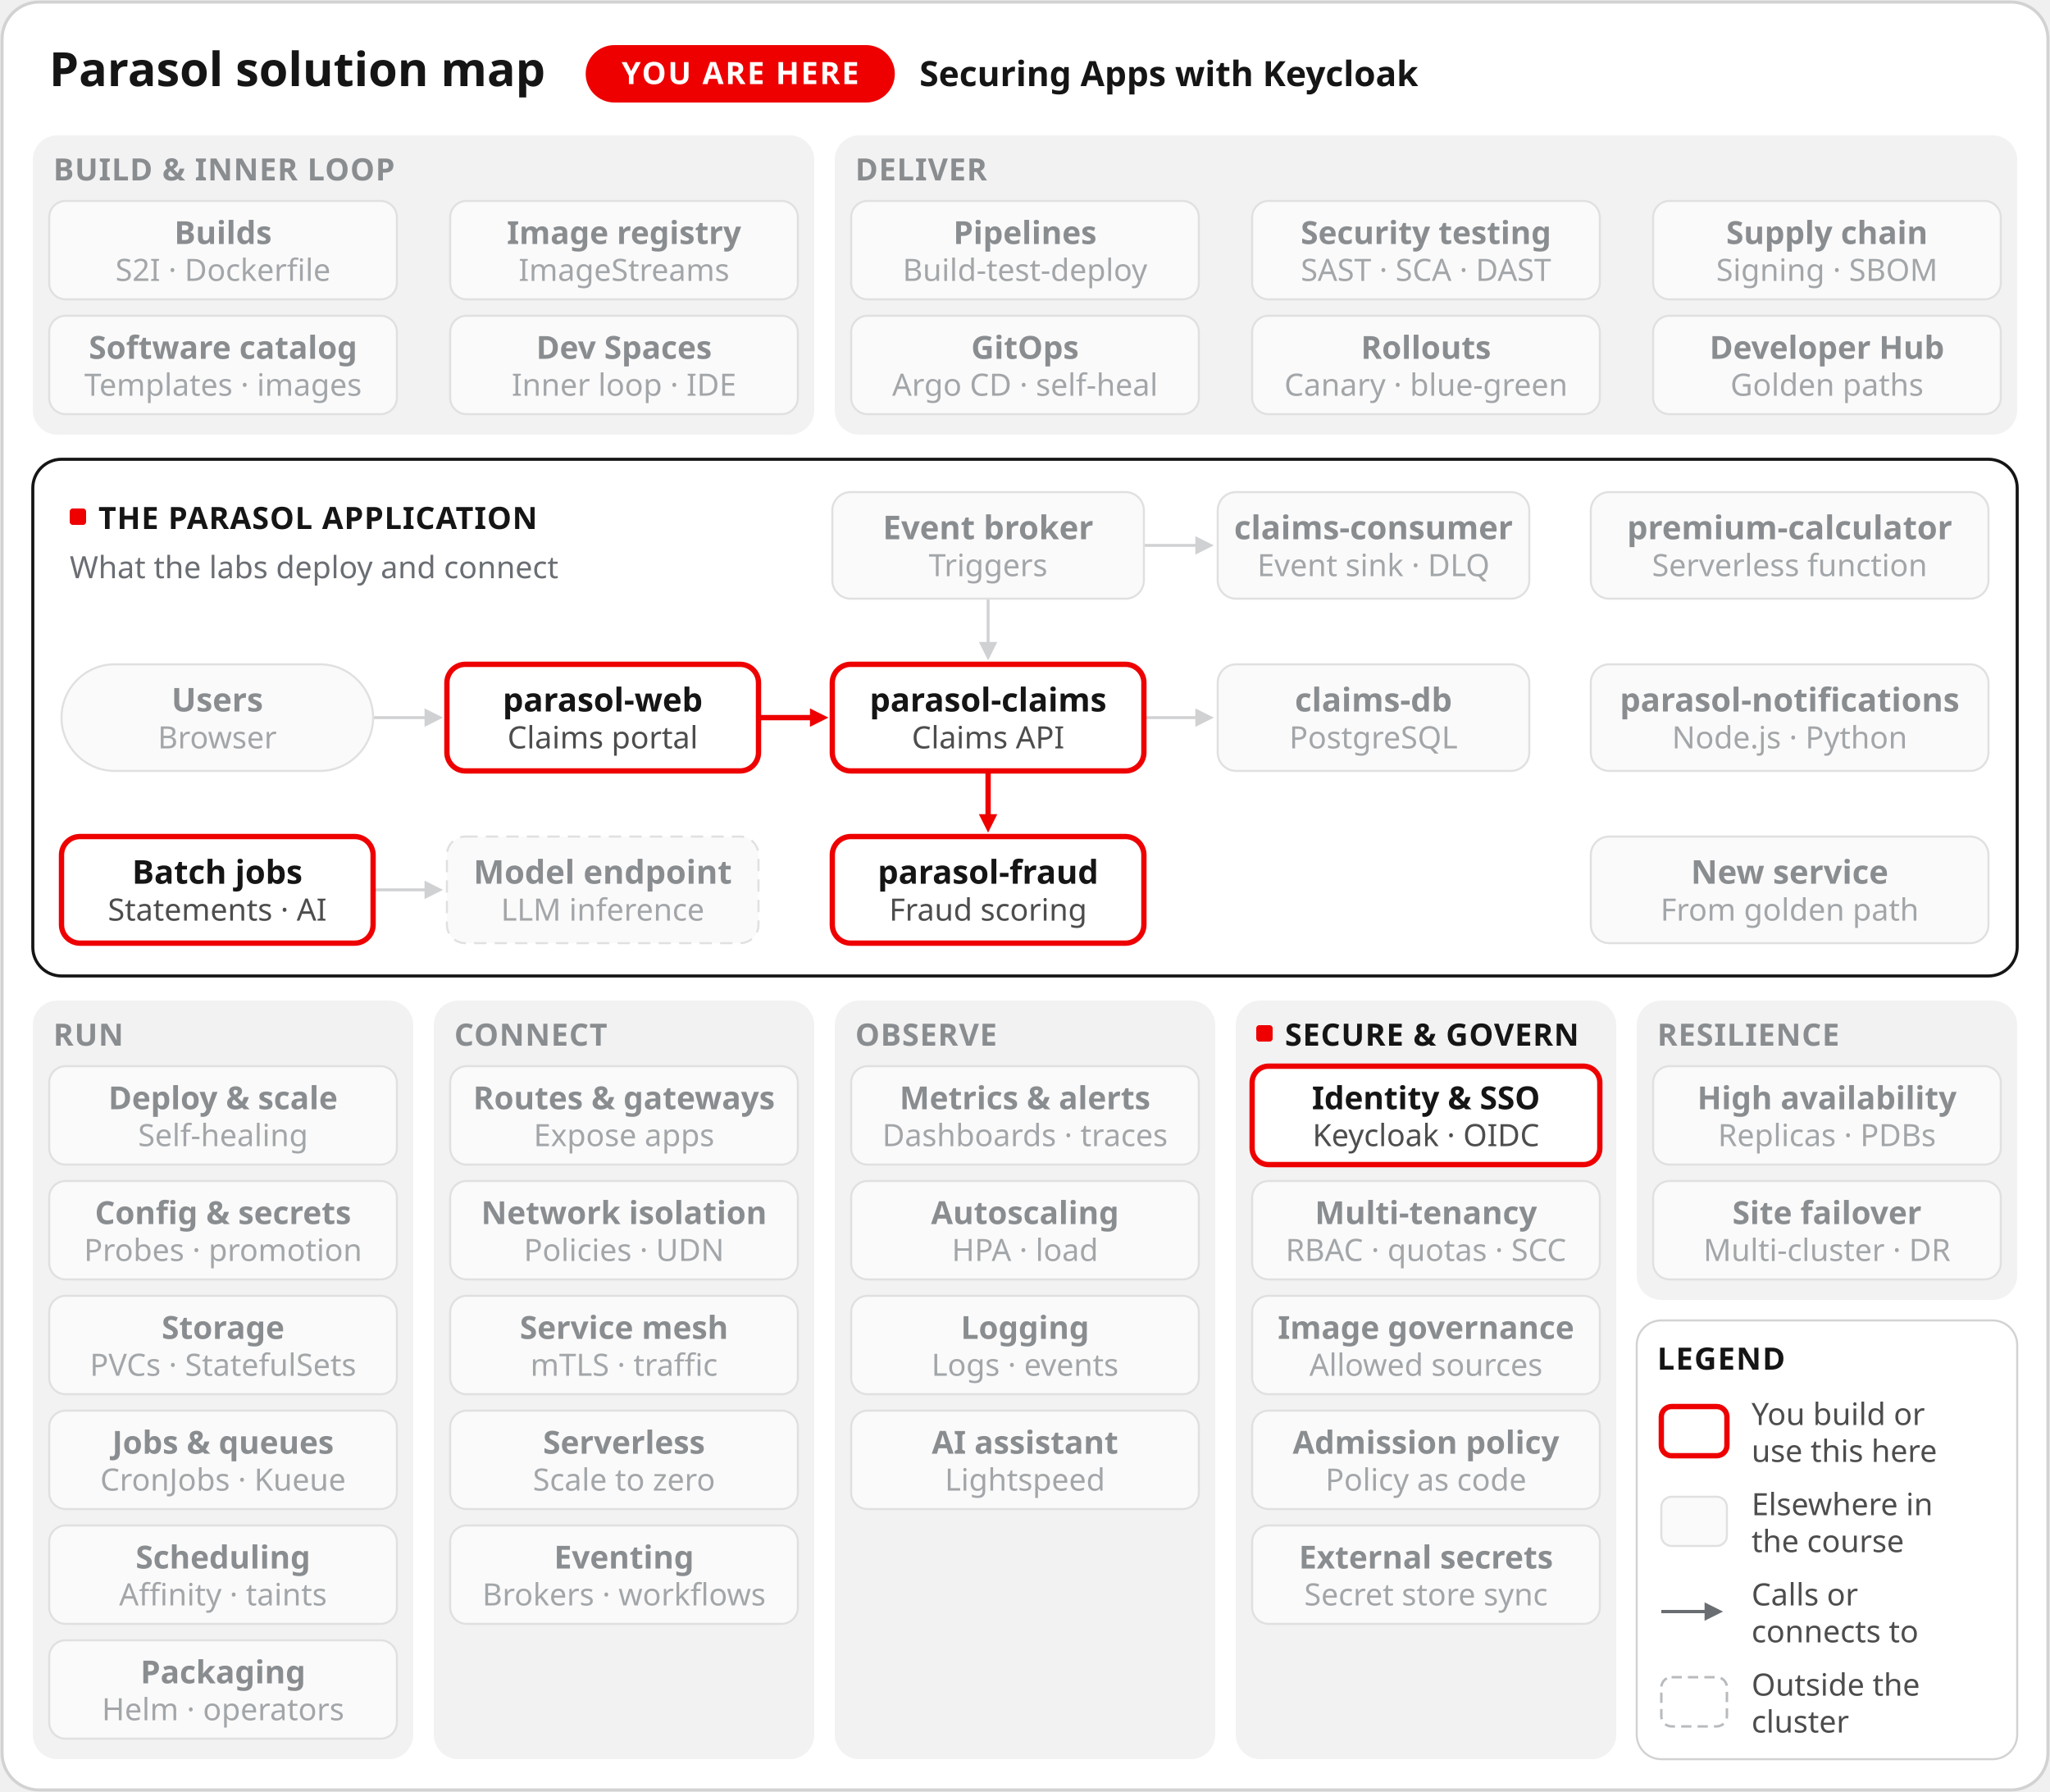
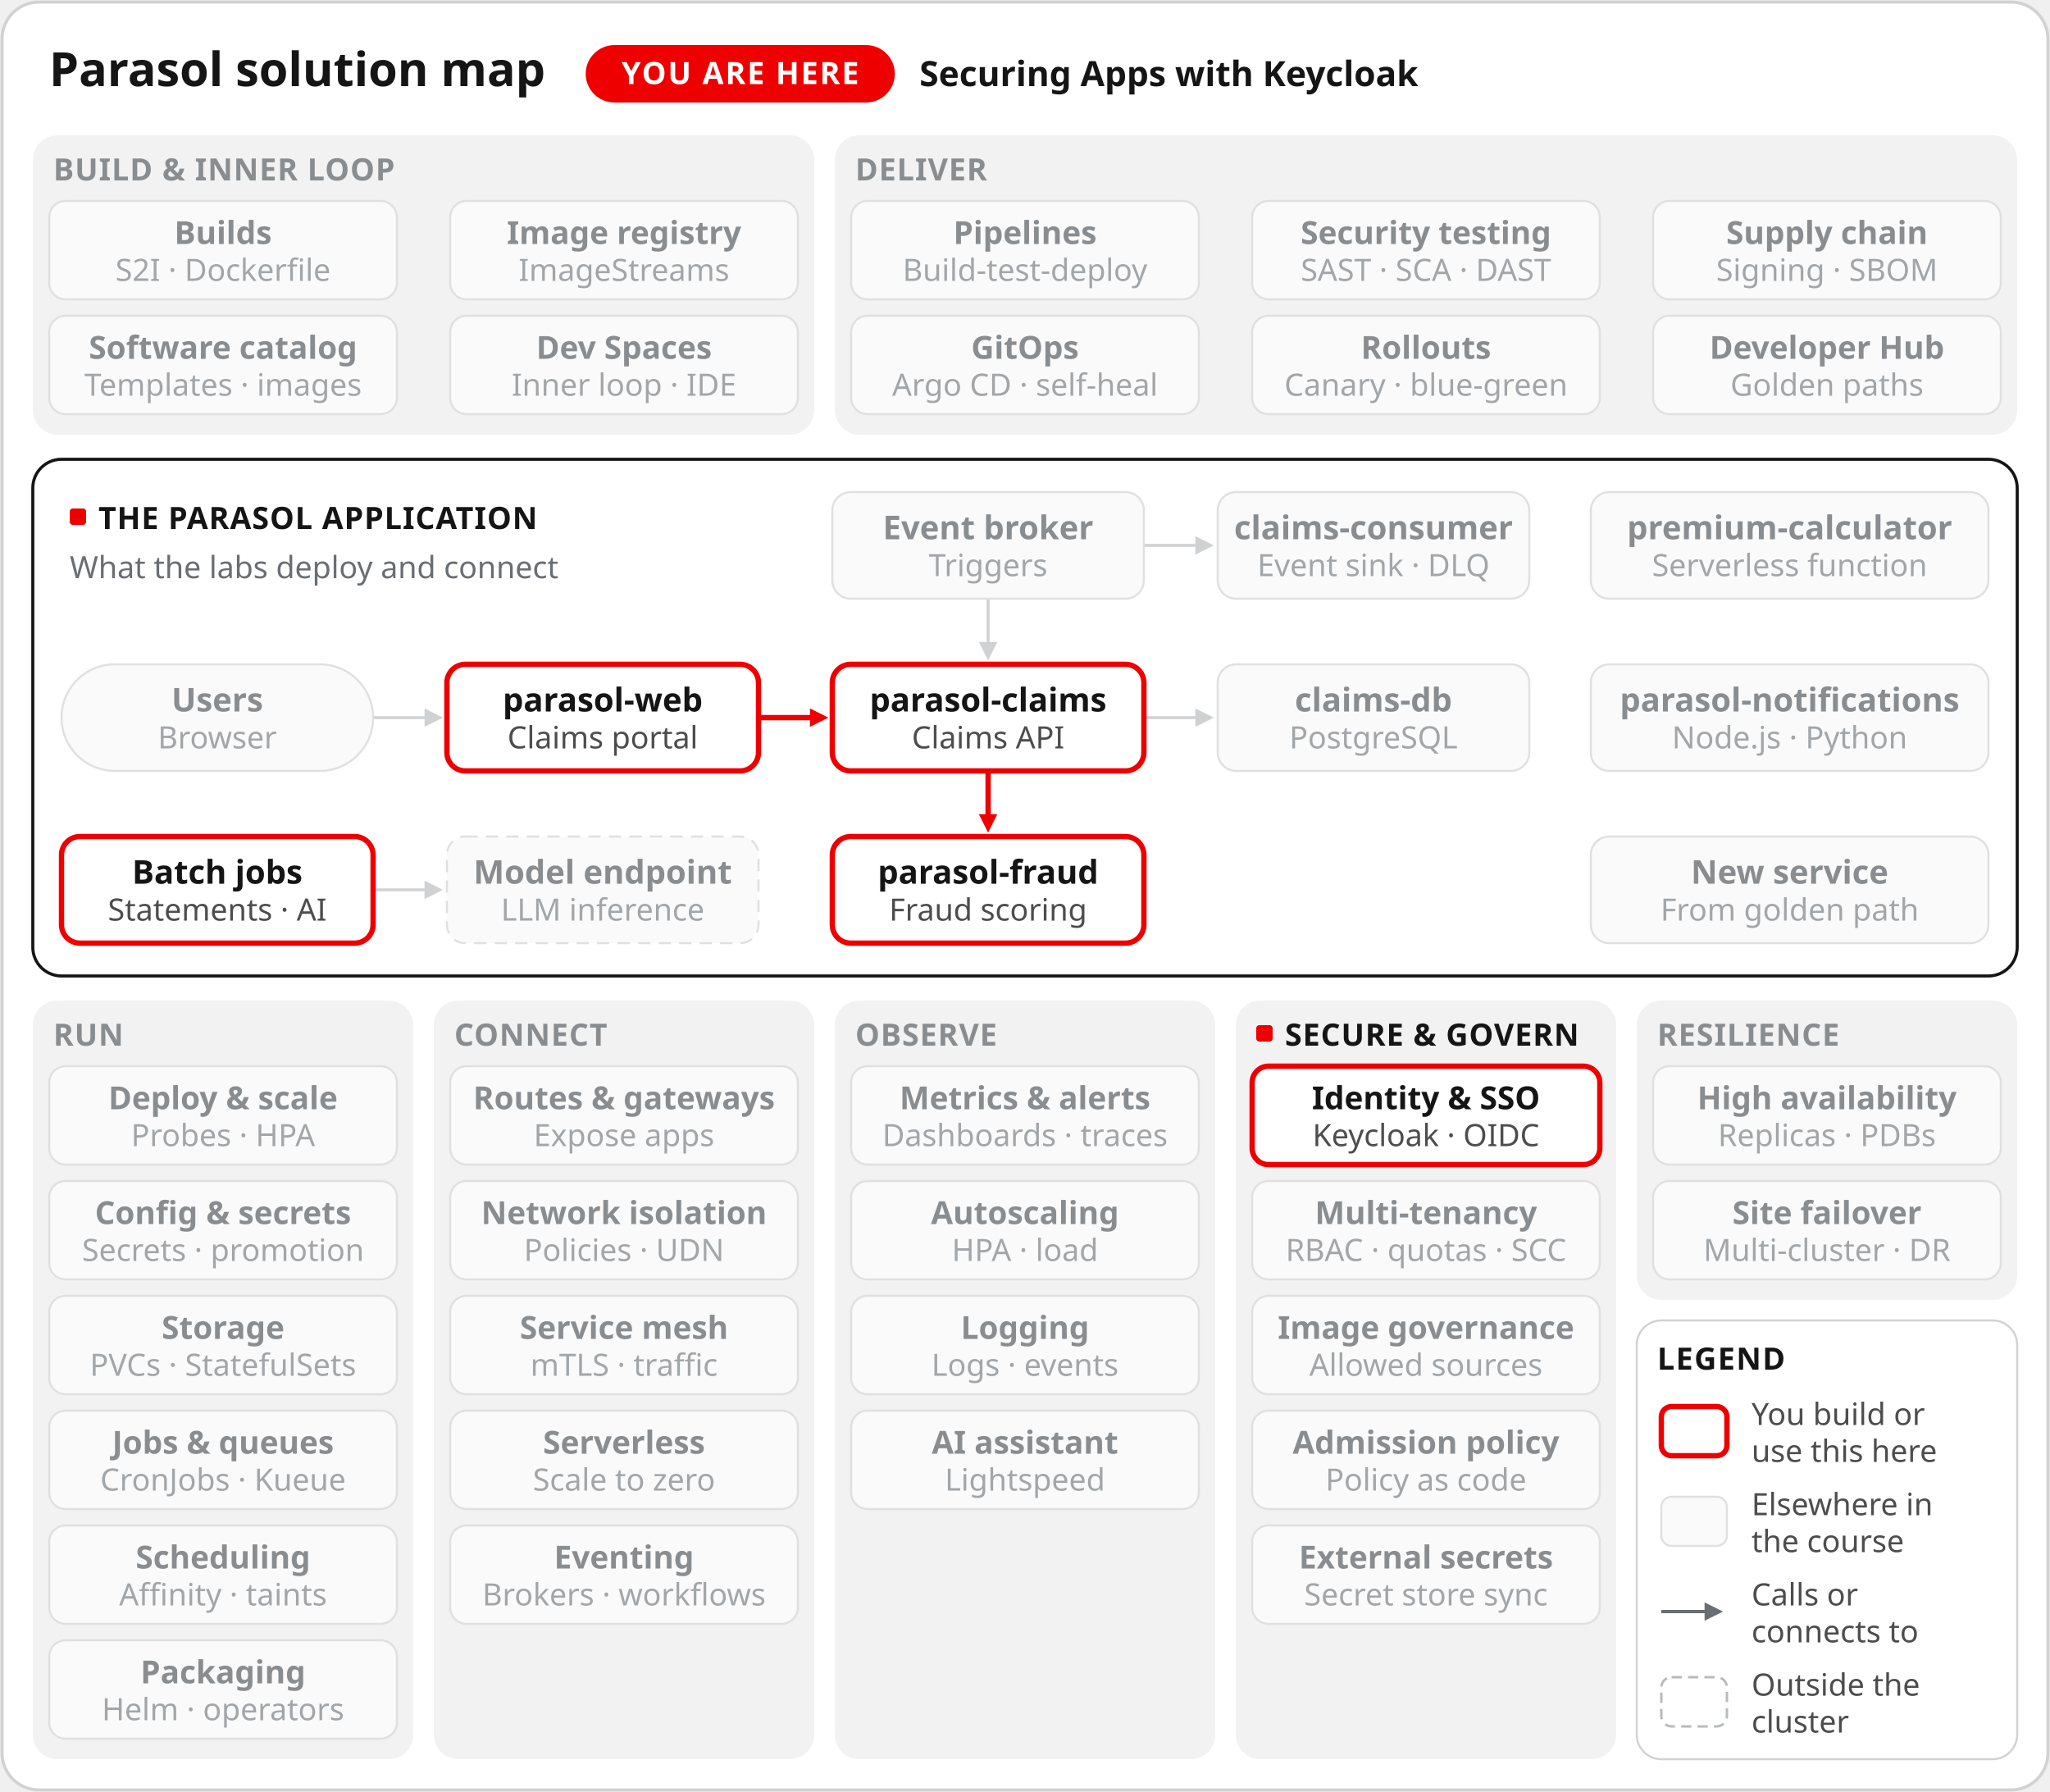
<svg xmlns="http://www.w3.org/2000/svg" width="1000" height="874" viewBox="0 0 1000 874" role="img" aria-labelledby="sm-title sm-desc">
  <defs>
    <marker id="a-norm" viewBox="0 0 10 10" refX="1" refY="5" markerWidth="9" markerHeight="9" markerUnits="userSpaceOnUse" orient="auto">
      <path d="M0,0 L10,5 L0,10 z" fill="#6A6E73" />
    </marker>
    <marker id="a-hi" viewBox="0 0 10 10" refX="1" refY="5" markerWidth="9" markerHeight="9" markerUnits="userSpaceOnUse" orient="auto">
      <path d="M0,0 L10,5 L0,10 z" fill="#EE0000" />
    </marker>
    <marker id="a-dim" viewBox="0 0 10 10" refX="1" refY="5" markerWidth="9" markerHeight="9" markerUnits="userSpaceOnUse" orient="auto">
      <path d="M0,0 L10,5 L0,10 z" fill="#CFD1D3" />
    </marker>
  </defs>
  <rect x="1" y="1" width="998" height="872" rx="18" fill="#FFFFFF" stroke="#D2D2D2" stroke-width="1.5" />
  <text x="24.0" y="42.0" font-family="'Red Hat Display','Red Hat Text',sans-serif" font-size="23" font-weight="700" fill="#151515" text-anchor="start">Parasol solution map</text>
  <rect x="285.7" y="22" width="150.8" height="28" rx="14" fill="#EE0000" />
  <text x="361.1" y="41.0" font-family="'Red Hat Text','Red Hat Display',sans-serif" font-size="15" font-weight="700" fill="#FFFFFF" text-anchor="middle" letter-spacing="0.8">YOU ARE HERE</text>
  <text x="448.5" y="42.0" font-family="'Red Hat Text','Red Hat Display',sans-serif" font-size="17" font-weight="600" fill="#151515" text-anchor="start">Securing Apps with Keycloak</text>
  <rect x="16.0" y="66" width="381.2" height="146" rx="12" fill="#F2F2F2" />
  <text x="26.0" y="88.0" font-family="'Red Hat Text','Red Hat Display',sans-serif" font-size="15" font-weight="700" fill="#8A8D90" text-anchor="start" letter-spacing="0.4">BUILD &amp; INNER LOOP</text>
  <rect x="24.0" y="98.0" width="169.6" height="48" rx="8" fill="#FAFAFA" stroke="#E0E0E0" stroke-width="1.0" />
  <text x="108.8" y="119.0" font-family="'Red Hat Text','Red Hat Display',sans-serif" font-size="15.5" font-weight="600" fill="#8A8D90" text-anchor="middle">Builds</text>
  <text x="108.8" y="137.0" font-family="'Red Hat Text','Red Hat Display',sans-serif" font-size="15" font-weight="400" fill="#A3A6A9" text-anchor="middle">S2I · Dockerfile</text>
  <rect x="219.6" y="98.0" width="169.6" height="48" rx="8" fill="#FAFAFA" stroke="#E0E0E0" stroke-width="1.0" />
  <text x="304.4" y="119.0" font-family="'Red Hat Text','Red Hat Display',sans-serif" font-size="15.5" font-weight="600" fill="#8A8D90" text-anchor="middle">Image registry</text>
  <text x="304.4" y="137.0" font-family="'Red Hat Text','Red Hat Display',sans-serif" font-size="15" font-weight="400" fill="#A3A6A9" text-anchor="middle">ImageStreams</text>
  <rect x="24.0" y="154.0" width="169.6" height="48" rx="8" fill="#FAFAFA" stroke="#E0E0E0" stroke-width="1.0" />
  <text x="108.8" y="175.0" font-family="'Red Hat Text','Red Hat Display',sans-serif" font-size="15.5" font-weight="600" fill="#8A8D90" text-anchor="middle">Software catalog</text>
  <text x="108.8" y="193.0" font-family="'Red Hat Text','Red Hat Display',sans-serif" font-size="15" font-weight="400" fill="#A3A6A9" text-anchor="middle">Templates · images</text>
  <rect x="219.6" y="154.0" width="169.6" height="48" rx="8" fill="#FAFAFA" stroke="#E0E0E0" stroke-width="1.0" />
  <text x="304.4" y="175.0" font-family="'Red Hat Text','Red Hat Display',sans-serif" font-size="15.5" font-weight="600" fill="#8A8D90" text-anchor="middle">Dev Spaces</text>
  <text x="304.4" y="193.0" font-family="'Red Hat Text','Red Hat Display',sans-serif" font-size="15" font-weight="400" fill="#A3A6A9" text-anchor="middle">Inner loop · IDE</text>
  <rect x="407.2" y="66" width="576.8" height="146" rx="12" fill="#F2F2F2" />
  <text x="417.2" y="88.0" font-family="'Red Hat Text','Red Hat Display',sans-serif" font-size="15" font-weight="700" fill="#8A8D90" text-anchor="start" letter-spacing="0.4">DELIVER</text>
  <rect x="415.2" y="98.0" width="169.6" height="48" rx="8" fill="#FAFAFA" stroke="#E0E0E0" stroke-width="1.0" />
  <text x="500.0" y="119.0" font-family="'Red Hat Text','Red Hat Display',sans-serif" font-size="15.5" font-weight="600" fill="#8A8D90" text-anchor="middle">Pipelines</text>
  <text x="500.0" y="137.0" font-family="'Red Hat Text','Red Hat Display',sans-serif" font-size="15" font-weight="400" fill="#A3A6A9" text-anchor="middle">Build-test-deploy</text>
  <rect x="610.8" y="98.0" width="169.6" height="48" rx="8" fill="#FAFAFA" stroke="#E0E0E0" stroke-width="1.0" />
  <text x="695.6" y="119.0" font-family="'Red Hat Text','Red Hat Display',sans-serif" font-size="15.5" font-weight="600" fill="#8A8D90" text-anchor="middle">Security testing</text>
  <text x="695.6" y="137.0" font-family="'Red Hat Text','Red Hat Display',sans-serif" font-size="15" font-weight="400" fill="#A3A6A9" text-anchor="middle">SAST · SCA · DAST</text>
  <rect x="806.4" y="98.0" width="169.6" height="48" rx="8" fill="#FAFAFA" stroke="#E0E0E0" stroke-width="1.0" />
  <text x="891.2" y="119.0" font-family="'Red Hat Text','Red Hat Display',sans-serif" font-size="15.5" font-weight="600" fill="#8A8D90" text-anchor="middle">Supply chain</text>
  <text x="891.2" y="137.0" font-family="'Red Hat Text','Red Hat Display',sans-serif" font-size="15" font-weight="400" fill="#A3A6A9" text-anchor="middle">Signing · SBOM</text>
  <rect x="415.2" y="154.0" width="169.6" height="48" rx="8" fill="#FAFAFA" stroke="#E0E0E0" stroke-width="1.0" />
  <text x="500.0" y="175.0" font-family="'Red Hat Text','Red Hat Display',sans-serif" font-size="15.5" font-weight="600" fill="#8A8D90" text-anchor="middle">GitOps</text>
  <text x="500.0" y="193.0" font-family="'Red Hat Text','Red Hat Display',sans-serif" font-size="15" font-weight="400" fill="#A3A6A9" text-anchor="middle">Argo CD · self-heal</text>
  <rect x="610.8" y="154.0" width="169.6" height="48" rx="8" fill="#FAFAFA" stroke="#E0E0E0" stroke-width="1.0" />
  <text x="695.6" y="175.0" font-family="'Red Hat Text','Red Hat Display',sans-serif" font-size="15.5" font-weight="600" fill="#8A8D90" text-anchor="middle">Rollouts</text>
  <text x="695.6" y="193.0" font-family="'Red Hat Text','Red Hat Display',sans-serif" font-size="15" font-weight="400" fill="#A3A6A9" text-anchor="middle">Canary · blue-green</text>
  <rect x="806.4" y="154.0" width="169.6" height="48" rx="8" fill="#FAFAFA" stroke="#E0E0E0" stroke-width="1.0" />
  <text x="891.2" y="175.0" font-family="'Red Hat Text','Red Hat Display',sans-serif" font-size="15.5" font-weight="600" fill="#8A8D90" text-anchor="middle">Developer Hub</text>
  <text x="891.2" y="193.0" font-family="'Red Hat Text','Red Hat Display',sans-serif" font-size="15" font-weight="400" fill="#A3A6A9" text-anchor="middle">Golden paths</text>
  <rect x="16.0" y="488" width="185.6" height="370" rx="12" fill="#F2F2F2" />
  <text x="26.0" y="510.0" font-family="'Red Hat Text','Red Hat Display',sans-serif" font-size="15" font-weight="700" fill="#8A8D90" text-anchor="start" letter-spacing="0.4">RUN</text>
  <rect x="24.0" y="520.0" width="169.6" height="48" rx="8" fill="#FAFAFA" stroke="#E0E0E0" stroke-width="1.0" />
  <text x="108.8" y="541.0" font-family="'Red Hat Text','Red Hat Display',sans-serif" font-size="15.5" font-weight="600" fill="#8A8D90" text-anchor="middle">Deploy &amp; scale</text>
-   <text x="108.8" y="559.0" font-family="'Red Hat Text','Red Hat Display',sans-serif" font-size="15" font-weight="400" fill="#A3A6A9" text-anchor="middle">Self-healing</text>
+   <text x="108.8" y="559.0" font-family="'Red Hat Text','Red Hat Display',sans-serif" font-size="15" font-weight="400" fill="#A3A6A9" text-anchor="middle">Probes · HPA</text>
  <rect x="24.0" y="576.0" width="169.6" height="48" rx="8" fill="#FAFAFA" stroke="#E0E0E0" stroke-width="1.0" />
  <text x="108.8" y="597.0" font-family="'Red Hat Text','Red Hat Display',sans-serif" font-size="15.5" font-weight="600" fill="#8A8D90" text-anchor="middle">Config &amp; secrets</text>
-   <text x="108.8" y="615.0" font-family="'Red Hat Text','Red Hat Display',sans-serif" font-size="15" font-weight="400" fill="#A3A6A9" text-anchor="middle">Probes · promotion</text>
+   <text x="108.8" y="615.0" font-family="'Red Hat Text','Red Hat Display',sans-serif" font-size="15" font-weight="400" fill="#A3A6A9" text-anchor="middle">Secrets · promotion</text>
  <rect x="24.0" y="632.0" width="169.6" height="48" rx="8" fill="#FAFAFA" stroke="#E0E0E0" stroke-width="1.0" />
  <text x="108.8" y="653.0" font-family="'Red Hat Text','Red Hat Display',sans-serif" font-size="15.5" font-weight="600" fill="#8A8D90" text-anchor="middle">Storage</text>
  <text x="108.8" y="671.0" font-family="'Red Hat Text','Red Hat Display',sans-serif" font-size="15" font-weight="400" fill="#A3A6A9" text-anchor="middle">PVCs · StatefulSets</text>
  <rect x="24.0" y="688.0" width="169.6" height="48" rx="8" fill="#FAFAFA" stroke="#E0E0E0" stroke-width="1.0" />
  <text x="108.8" y="709.0" font-family="'Red Hat Text','Red Hat Display',sans-serif" font-size="15.5" font-weight="600" fill="#8A8D90" text-anchor="middle">Jobs &amp; queues</text>
  <text x="108.8" y="727.0" font-family="'Red Hat Text','Red Hat Display',sans-serif" font-size="15" font-weight="400" fill="#A3A6A9" text-anchor="middle">CronJobs · Kueue</text>
  <rect x="24.0" y="744.0" width="169.6" height="48" rx="8" fill="#FAFAFA" stroke="#E0E0E0" stroke-width="1.0" />
  <text x="108.8" y="765.0" font-family="'Red Hat Text','Red Hat Display',sans-serif" font-size="15.5" font-weight="600" fill="#8A8D90" text-anchor="middle">Scheduling</text>
  <text x="108.8" y="783.0" font-family="'Red Hat Text','Red Hat Display',sans-serif" font-size="15" font-weight="400" fill="#A3A6A9" text-anchor="middle">Affinity · taints</text>
  <rect x="24.0" y="800.0" width="169.6" height="48" rx="8" fill="#FAFAFA" stroke="#E0E0E0" stroke-width="1.0" />
  <text x="108.8" y="821.0" font-family="'Red Hat Text','Red Hat Display',sans-serif" font-size="15.5" font-weight="600" fill="#8A8D90" text-anchor="middle">Packaging</text>
  <text x="108.8" y="839.0" font-family="'Red Hat Text','Red Hat Display',sans-serif" font-size="15" font-weight="400" fill="#A3A6A9" text-anchor="middle">Helm · operators</text>
  <rect x="211.6" y="488" width="185.6" height="370" rx="12" fill="#F2F2F2" />
  <text x="221.6" y="510.0" font-family="'Red Hat Text','Red Hat Display',sans-serif" font-size="15" font-weight="700" fill="#8A8D90" text-anchor="start" letter-spacing="0.4">CONNECT</text>
  <rect x="219.6" y="520.0" width="169.6" height="48" rx="8" fill="#FAFAFA" stroke="#E0E0E0" stroke-width="1.0" />
  <text x="304.4" y="541.0" font-family="'Red Hat Text','Red Hat Display',sans-serif" font-size="15.5" font-weight="600" fill="#8A8D90" text-anchor="middle">Routes &amp; gateways</text>
  <text x="304.4" y="559.0" font-family="'Red Hat Text','Red Hat Display',sans-serif" font-size="15" font-weight="400" fill="#A3A6A9" text-anchor="middle">Expose apps</text>
  <rect x="219.6" y="576.0" width="169.6" height="48" rx="8" fill="#FAFAFA" stroke="#E0E0E0" stroke-width="1.0" />
  <text x="304.4" y="597.0" font-family="'Red Hat Text','Red Hat Display',sans-serif" font-size="15.5" font-weight="600" fill="#8A8D90" text-anchor="middle">Network isolation</text>
  <text x="304.4" y="615.0" font-family="'Red Hat Text','Red Hat Display',sans-serif" font-size="15" font-weight="400" fill="#A3A6A9" text-anchor="middle">Policies · UDN</text>
  <rect x="219.6" y="632.0" width="169.6" height="48" rx="8" fill="#FAFAFA" stroke="#E0E0E0" stroke-width="1.0" />
  <text x="304.4" y="653.0" font-family="'Red Hat Text','Red Hat Display',sans-serif" font-size="15.5" font-weight="600" fill="#8A8D90" text-anchor="middle">Service mesh</text>
  <text x="304.4" y="671.0" font-family="'Red Hat Text','Red Hat Display',sans-serif" font-size="15" font-weight="400" fill="#A3A6A9" text-anchor="middle">mTLS · traffic</text>
  <rect x="219.6" y="688.0" width="169.6" height="48" rx="8" fill="#FAFAFA" stroke="#E0E0E0" stroke-width="1.0" />
  <text x="304.4" y="709.0" font-family="'Red Hat Text','Red Hat Display',sans-serif" font-size="15.5" font-weight="600" fill="#8A8D90" text-anchor="middle">Serverless</text>
  <text x="304.4" y="727.0" font-family="'Red Hat Text','Red Hat Display',sans-serif" font-size="15" font-weight="400" fill="#A3A6A9" text-anchor="middle">Scale to zero</text>
  <rect x="219.6" y="744.0" width="169.6" height="48" rx="8" fill="#FAFAFA" stroke="#E0E0E0" stroke-width="1.0" />
  <text x="304.4" y="765.0" font-family="'Red Hat Text','Red Hat Display',sans-serif" font-size="15.5" font-weight="600" fill="#8A8D90" text-anchor="middle">Eventing</text>
  <text x="304.4" y="783.0" font-family="'Red Hat Text','Red Hat Display',sans-serif" font-size="15" font-weight="400" fill="#A3A6A9" text-anchor="middle">Brokers · workflows</text>
  <rect x="407.2" y="488" width="185.6" height="370" rx="12" fill="#F2F2F2" />
  <text x="417.2" y="510.0" font-family="'Red Hat Text','Red Hat Display',sans-serif" font-size="15" font-weight="700" fill="#8A8D90" text-anchor="start" letter-spacing="0.4">OBSERVE</text>
  <rect x="415.2" y="520.0" width="169.6" height="48" rx="8" fill="#FAFAFA" stroke="#E0E0E0" stroke-width="1.0" />
  <text x="500.0" y="541.0" font-family="'Red Hat Text','Red Hat Display',sans-serif" font-size="15.5" font-weight="600" fill="#8A8D90" text-anchor="middle">Metrics &amp; alerts</text>
  <text x="500.0" y="559.0" font-family="'Red Hat Text','Red Hat Display',sans-serif" font-size="15" font-weight="400" fill="#A3A6A9" text-anchor="middle">Dashboards · traces</text>
  <rect x="415.2" y="576.0" width="169.6" height="48" rx="8" fill="#FAFAFA" stroke="#E0E0E0" stroke-width="1.0" />
  <text x="500.0" y="597.0" font-family="'Red Hat Text','Red Hat Display',sans-serif" font-size="15.5" font-weight="600" fill="#8A8D90" text-anchor="middle">Autoscaling</text>
  <text x="500.0" y="615.0" font-family="'Red Hat Text','Red Hat Display',sans-serif" font-size="15" font-weight="400" fill="#A3A6A9" text-anchor="middle">HPA · load</text>
  <rect x="415.2" y="632.0" width="169.6" height="48" rx="8" fill="#FAFAFA" stroke="#E0E0E0" stroke-width="1.0" />
  <text x="500.0" y="653.0" font-family="'Red Hat Text','Red Hat Display',sans-serif" font-size="15.5" font-weight="600" fill="#8A8D90" text-anchor="middle">Logging</text>
  <text x="500.0" y="671.0" font-family="'Red Hat Text','Red Hat Display',sans-serif" font-size="15" font-weight="400" fill="#A3A6A9" text-anchor="middle">Logs · events</text>
  <rect x="415.2" y="688.0" width="169.6" height="48" rx="8" fill="#FAFAFA" stroke="#E0E0E0" stroke-width="1.0" />
  <text x="500.0" y="709.0" font-family="'Red Hat Text','Red Hat Display',sans-serif" font-size="15.5" font-weight="600" fill="#8A8D90" text-anchor="middle">AI assistant</text>
  <text x="500.0" y="727.0" font-family="'Red Hat Text','Red Hat Display',sans-serif" font-size="15" font-weight="400" fill="#A3A6A9" text-anchor="middle">Lightspeed</text>
  <rect x="602.8" y="488" width="185.6" height="370" rx="12" fill="#F2F2F2" />
  <rect x="612.8" y="500.0" width="8" height="8" rx="1.5" fill="#EE0000" />
  <text x="626.8" y="510.0" font-family="'Red Hat Text','Red Hat Display',sans-serif" font-size="15" font-weight="700" fill="#151515" text-anchor="start" letter-spacing="0.4">SECURE &amp; GOVERN</text>
  <rect x="610.8" y="520.0" width="169.6" height="48" rx="8" fill="#FFFFFF" stroke="#EE0000" stroke-width="2.6" />
  <text x="695.6" y="541.0" font-family="'Red Hat Text','Red Hat Display',sans-serif" font-size="15.5" font-weight="700" fill="#151515" text-anchor="middle">Identity &amp; SSO</text>
  <text x="695.6" y="559.0" font-family="'Red Hat Text','Red Hat Display',sans-serif" font-size="15" font-weight="400" fill="#4D4D4D" text-anchor="middle">Keycloak · OIDC</text>
  <rect x="610.8" y="576.0" width="169.6" height="48" rx="8" fill="#FAFAFA" stroke="#E0E0E0" stroke-width="1.0" />
  <text x="695.6" y="597.0" font-family="'Red Hat Text','Red Hat Display',sans-serif" font-size="15.5" font-weight="600" fill="#8A8D90" text-anchor="middle">Multi-tenancy</text>
  <text x="695.6" y="615.0" font-family="'Red Hat Text','Red Hat Display',sans-serif" font-size="15" font-weight="400" fill="#A3A6A9" text-anchor="middle">RBAC · quotas · SCC</text>
  <rect x="610.8" y="632.0" width="169.6" height="48" rx="8" fill="#FAFAFA" stroke="#E0E0E0" stroke-width="1.0" />
  <text x="695.6" y="653.0" font-family="'Red Hat Text','Red Hat Display',sans-serif" font-size="15.5" font-weight="600" fill="#8A8D90" text-anchor="middle">Image governance</text>
  <text x="695.6" y="671.0" font-family="'Red Hat Text','Red Hat Display',sans-serif" font-size="15" font-weight="400" fill="#A3A6A9" text-anchor="middle">Allowed sources</text>
  <rect x="610.8" y="688.0" width="169.6" height="48" rx="8" fill="#FAFAFA" stroke="#E0E0E0" stroke-width="1.0" />
  <text x="695.6" y="709.0" font-family="'Red Hat Text','Red Hat Display',sans-serif" font-size="15.5" font-weight="600" fill="#8A8D90" text-anchor="middle">Admission policy</text>
  <text x="695.6" y="727.0" font-family="'Red Hat Text','Red Hat Display',sans-serif" font-size="15" font-weight="400" fill="#A3A6A9" text-anchor="middle">Policy as code</text>
  <rect x="610.8" y="744.0" width="169.6" height="48" rx="8" fill="#FAFAFA" stroke="#E0E0E0" stroke-width="1.0" />
  <text x="695.6" y="765.0" font-family="'Red Hat Text','Red Hat Display',sans-serif" font-size="15.5" font-weight="600" fill="#8A8D90" text-anchor="middle">External secrets</text>
  <text x="695.6" y="783.0" font-family="'Red Hat Text','Red Hat Display',sans-serif" font-size="15" font-weight="400" fill="#A3A6A9" text-anchor="middle">Secret store sync</text>
  <rect x="798.4" y="488" width="185.6" height="146" rx="12" fill="#F2F2F2" />
  <text x="808.4" y="510.0" font-family="'Red Hat Text','Red Hat Display',sans-serif" font-size="15" font-weight="700" fill="#8A8D90" text-anchor="start" letter-spacing="0.4">RESILIENCE</text>
  <rect x="806.4" y="520.0" width="169.6" height="48" rx="8" fill="#FAFAFA" stroke="#E0E0E0" stroke-width="1.0" />
  <text x="891.2" y="541.0" font-family="'Red Hat Text','Red Hat Display',sans-serif" font-size="15.5" font-weight="600" fill="#8A8D90" text-anchor="middle">High availability</text>
  <text x="891.2" y="559.0" font-family="'Red Hat Text','Red Hat Display',sans-serif" font-size="15" font-weight="400" fill="#A3A6A9" text-anchor="middle">Replicas · PDBs</text>
  <rect x="806.4" y="576.0" width="169.6" height="48" rx="8" fill="#FAFAFA" stroke="#E0E0E0" stroke-width="1.0" />
  <text x="891.2" y="597.0" font-family="'Red Hat Text','Red Hat Display',sans-serif" font-size="15.5" font-weight="600" fill="#8A8D90" text-anchor="middle">Site failover</text>
  <text x="891.2" y="615.0" font-family="'Red Hat Text','Red Hat Display',sans-serif" font-size="15" font-weight="400" fill="#A3A6A9" text-anchor="middle">Multi-cluster · DR</text>
  <rect x="798.4" y="644.0" width="185.6" height="214.0" rx="12" fill="#FFFFFF" stroke="#D2D2D2" stroke-width="1" />
  <text x="808.4" y="668.0" font-family="'Red Hat Text','Red Hat Display',sans-serif" font-size="15" font-weight="700" fill="#151515" text-anchor="start" letter-spacing="0.6">LEGEND</text>
  <rect x="810.4" y="686.0" width="32" height="24" rx="5" fill="#FFFFFF" stroke="#EE0000" stroke-width="2.6" />
  <text x="854.4" y="695.0" font-family="'Red Hat Text','Red Hat Display',sans-serif" font-size="15" font-weight="400" fill="#4D4D4D" text-anchor="start">You build or</text>
  <text x="854.4" y="713.0" font-family="'Red Hat Text','Red Hat Display',sans-serif" font-size="15" font-weight="400" fill="#4D4D4D" text-anchor="start">use this here</text>
  <rect x="810.4" y="730.0" width="32" height="24" rx="5" fill="#FAFAFA" stroke="#E0E0E0" stroke-width="1.0" />
  <text x="854.4" y="739.0" font-family="'Red Hat Text','Red Hat Display',sans-serif" font-size="15" font-weight="400" fill="#4D4D4D" text-anchor="start">Elsewhere in</text>
  <text x="854.4" y="757.0" font-family="'Red Hat Text','Red Hat Display',sans-serif" font-size="15" font-weight="400" fill="#4D4D4D" text-anchor="start">the course</text>
  <path d="M810.4,786.0 H832.4" stroke="#6A6E73" stroke-width="1.6" marker-end="url(#a-norm)" />
  <text x="854.4" y="783.0" font-family="'Red Hat Text','Red Hat Display',sans-serif" font-size="15" font-weight="400" fill="#4D4D4D" text-anchor="start">Calls or</text>
  <text x="854.4" y="801.0" font-family="'Red Hat Text','Red Hat Display',sans-serif" font-size="15" font-weight="400" fill="#4D4D4D" text-anchor="start">connects to</text>
  <rect x="810.4" y="818.0" width="32" height="24" rx="5" fill="#FFFFFF" stroke="#B8BBBE" stroke-width="1.2" stroke-dasharray="5 3" />
  <text x="854.4" y="827.0" font-family="'Red Hat Text','Red Hat Display',sans-serif" font-size="15" font-weight="400" fill="#4D4D4D" text-anchor="start">Outside the</text>
  <text x="854.4" y="845.0" font-family="'Red Hat Text','Red Hat Display',sans-serif" font-size="15" font-weight="400" fill="#4D4D4D" text-anchor="start">cluster</text>
  <rect x="16" y="224" width="968" height="252" rx="14" fill="#FFFFFF" stroke="#151515" stroke-width="1.5" />
  <rect x="34.0" y="248.0" width="8" height="8" rx="1.5" fill="#EE0000" />
  <text x="48.0" y="258.0" font-family="'Red Hat Text','Red Hat Display',sans-serif" font-size="15" font-weight="700" fill="#151515" text-anchor="start" letter-spacing="0.4">THE PARASOL APPLICATION</text>
  <text x="34.0" y="282.0" font-family="'Red Hat Text','Red Hat Display',sans-serif" font-size="15" font-weight="400" fill="#6A6E73" text-anchor="start">What the labs deploy and connect</text>
  <path d="M182.0,350.0 H208.0" fill="none" stroke="#CFD1D3" stroke-width="1.4" marker-end="url(#a-dim)" />
  <path d="M370.0,350.0 H396.0" fill="none" stroke="#EE0000" stroke-width="2.6" marker-end="url(#a-hi)" />
  <path d="M558.0,350.0 H584.0" fill="none" stroke="#CFD1D3" stroke-width="1.4" marker-end="url(#a-dim)" />
  <path d="M482.0,376.0 V398.0" fill="none" stroke="#EE0000" stroke-width="2.6" marker-end="url(#a-hi)" />
  <path d="M482.0,292.0 V314.0" fill="none" stroke="#CFD1D3" stroke-width="1.4" marker-end="url(#a-dim)" />
  <path d="M558.0,266.0 H584.0" fill="none" stroke="#CFD1D3" stroke-width="1.4" marker-end="url(#a-dim)" />
  <path d="M182.0,434.0 H208.0" fill="none" stroke="#CFD1D3" stroke-width="1.4" marker-end="url(#a-dim)" />
  <rect x="406.0" y="240.0" width="152.0" height="52" rx="9" fill="#FAFAFA" stroke="#E0E0E0" stroke-width="1.0" />
  <text x="482.0" y="263.0" font-family="'Red Hat Text','Red Hat Display',sans-serif" font-size="16" font-weight="600" fill="#8A8D90" text-anchor="middle">Event broker</text>
  <text x="482.0" y="281.0" font-family="'Red Hat Text','Red Hat Display',sans-serif" font-size="15" font-weight="400" fill="#A3A6A9" text-anchor="middle">Triggers</text>
  <rect x="594.0" y="240.0" width="152.0" height="52" rx="9" fill="#FAFAFA" stroke="#E0E0E0" stroke-width="1.0" />
  <text x="670.0" y="263.0" font-family="'Red Hat Text','Red Hat Display',sans-serif" font-size="16" font-weight="600" fill="#8A8D90" text-anchor="middle">claims-consumer</text>
  <text x="670.0" y="281.0" font-family="'Red Hat Text','Red Hat Display',sans-serif" font-size="15" font-weight="400" fill="#A3A6A9" text-anchor="middle">Event sink · DLQ</text>
  <rect x="776.0" y="240.0" width="194.0" height="52" rx="9" fill="#FAFAFA" stroke="#E0E0E0" stroke-width="1.0" />
  <text x="873.0" y="263.0" font-family="'Red Hat Text','Red Hat Display',sans-serif" font-size="16" font-weight="600" fill="#8A8D90" text-anchor="middle">premium-calculator</text>
  <text x="873.0" y="281.0" font-family="'Red Hat Text','Red Hat Display',sans-serif" font-size="15" font-weight="400" fill="#A3A6A9" text-anchor="middle">Serverless function</text>
  <rect x="30.0" y="324.0" width="152.0" height="52" rx="26.0" fill="#FAFAFA" stroke="#E0E0E0" stroke-width="1.0" />
  <text x="106.0" y="347.0" font-family="'Red Hat Text','Red Hat Display',sans-serif" font-size="16" font-weight="600" fill="#8A8D90" text-anchor="middle">Users</text>
  <text x="106.0" y="365.0" font-family="'Red Hat Text','Red Hat Display',sans-serif" font-size="15" font-weight="400" fill="#A3A6A9" text-anchor="middle">Browser</text>
  <rect x="218.0" y="324.0" width="152.0" height="52" rx="9" fill="#FFFFFF" stroke="#EE0000" stroke-width="2.6" />
  <text x="294.0" y="347.0" font-family="'Red Hat Text','Red Hat Display',sans-serif" font-size="16" font-weight="700" fill="#151515" text-anchor="middle">parasol-web</text>
  <text x="294.0" y="365.0" font-family="'Red Hat Text','Red Hat Display',sans-serif" font-size="15" font-weight="400" fill="#4D4D4D" text-anchor="middle">Claims portal</text>
  <rect x="406.0" y="324.0" width="152.0" height="52" rx="9" fill="#FFFFFF" stroke="#EE0000" stroke-width="2.6" />
  <text x="482.0" y="347.0" font-family="'Red Hat Text','Red Hat Display',sans-serif" font-size="16" font-weight="700" fill="#151515" text-anchor="middle">parasol-claims</text>
  <text x="482.0" y="365.0" font-family="'Red Hat Text','Red Hat Display',sans-serif" font-size="15" font-weight="400" fill="#4D4D4D" text-anchor="middle">Claims API</text>
  <rect x="594.0" y="324.0" width="152.0" height="52" rx="9" fill="#FAFAFA" stroke="#E0E0E0" stroke-width="1.0" />
  <text x="670.0" y="347.0" font-family="'Red Hat Text','Red Hat Display',sans-serif" font-size="16" font-weight="600" fill="#8A8D90" text-anchor="middle">claims-db</text>
  <text x="670.0" y="365.0" font-family="'Red Hat Text','Red Hat Display',sans-serif" font-size="15" font-weight="400" fill="#A3A6A9" text-anchor="middle">PostgreSQL</text>
  <rect x="776.0" y="324.0" width="194.0" height="52" rx="9" fill="#FAFAFA" stroke="#E0E0E0" stroke-width="1.0" />
  <text x="873.0" y="347.0" font-family="'Red Hat Text','Red Hat Display',sans-serif" font-size="16" font-weight="600" fill="#8A8D90" text-anchor="middle">parasol-notifications</text>
  <text x="873.0" y="365.0" font-family="'Red Hat Text','Red Hat Display',sans-serif" font-size="15" font-weight="400" fill="#A3A6A9" text-anchor="middle">Node.js · Python</text>
  <rect x="30.0" y="408.0" width="152.0" height="52" rx="9" fill="#FFFFFF" stroke="#EE0000" stroke-width="2.6" />
  <text x="106.0" y="431.0" font-family="'Red Hat Text','Red Hat Display',sans-serif" font-size="16" font-weight="700" fill="#151515" text-anchor="middle">Batch jobs</text>
  <text x="106.0" y="449.0" font-family="'Red Hat Text','Red Hat Display',sans-serif" font-size="15" font-weight="400" fill="#4D4D4D" text-anchor="middle">Statements · AI</text>
  <rect x="218.0" y="408.0" width="152.0" height="52" rx="9" fill="#FAFAFA" stroke="#E0E0E0" stroke-width="1.0" stroke-dasharray="6 4" />
  <text x="294.0" y="431.0" font-family="'Red Hat Text','Red Hat Display',sans-serif" font-size="16" font-weight="600" fill="#8A8D90" text-anchor="middle">Model endpoint</text>
  <text x="294.0" y="449.0" font-family="'Red Hat Text','Red Hat Display',sans-serif" font-size="15" font-weight="400" fill="#A3A6A9" text-anchor="middle">LLM inference</text>
  <rect x="406.0" y="408.0" width="152.0" height="52" rx="9" fill="#FFFFFF" stroke="#EE0000" stroke-width="2.6" />
  <text x="482.0" y="431.0" font-family="'Red Hat Text','Red Hat Display',sans-serif" font-size="16" font-weight="700" fill="#151515" text-anchor="middle">parasol-fraud</text>
  <text x="482.0" y="449.0" font-family="'Red Hat Text','Red Hat Display',sans-serif" font-size="15" font-weight="400" fill="#4D4D4D" text-anchor="middle">Fraud scoring</text>
  <rect x="776.0" y="408.0" width="194.0" height="52" rx="9" fill="#FAFAFA" stroke="#E0E0E0" stroke-width="1.0" />
  <text x="873.0" y="431.0" font-family="'Red Hat Text','Red Hat Display',sans-serif" font-size="16" font-weight="600" fill="#8A8D90" text-anchor="middle">New service</text>
  <text x="873.0" y="449.0" font-family="'Red Hat Text','Red Hat Display',sans-serif" font-size="15" font-weight="400" fill="#A3A6A9" text-anchor="middle">From golden path</text>
</svg>
